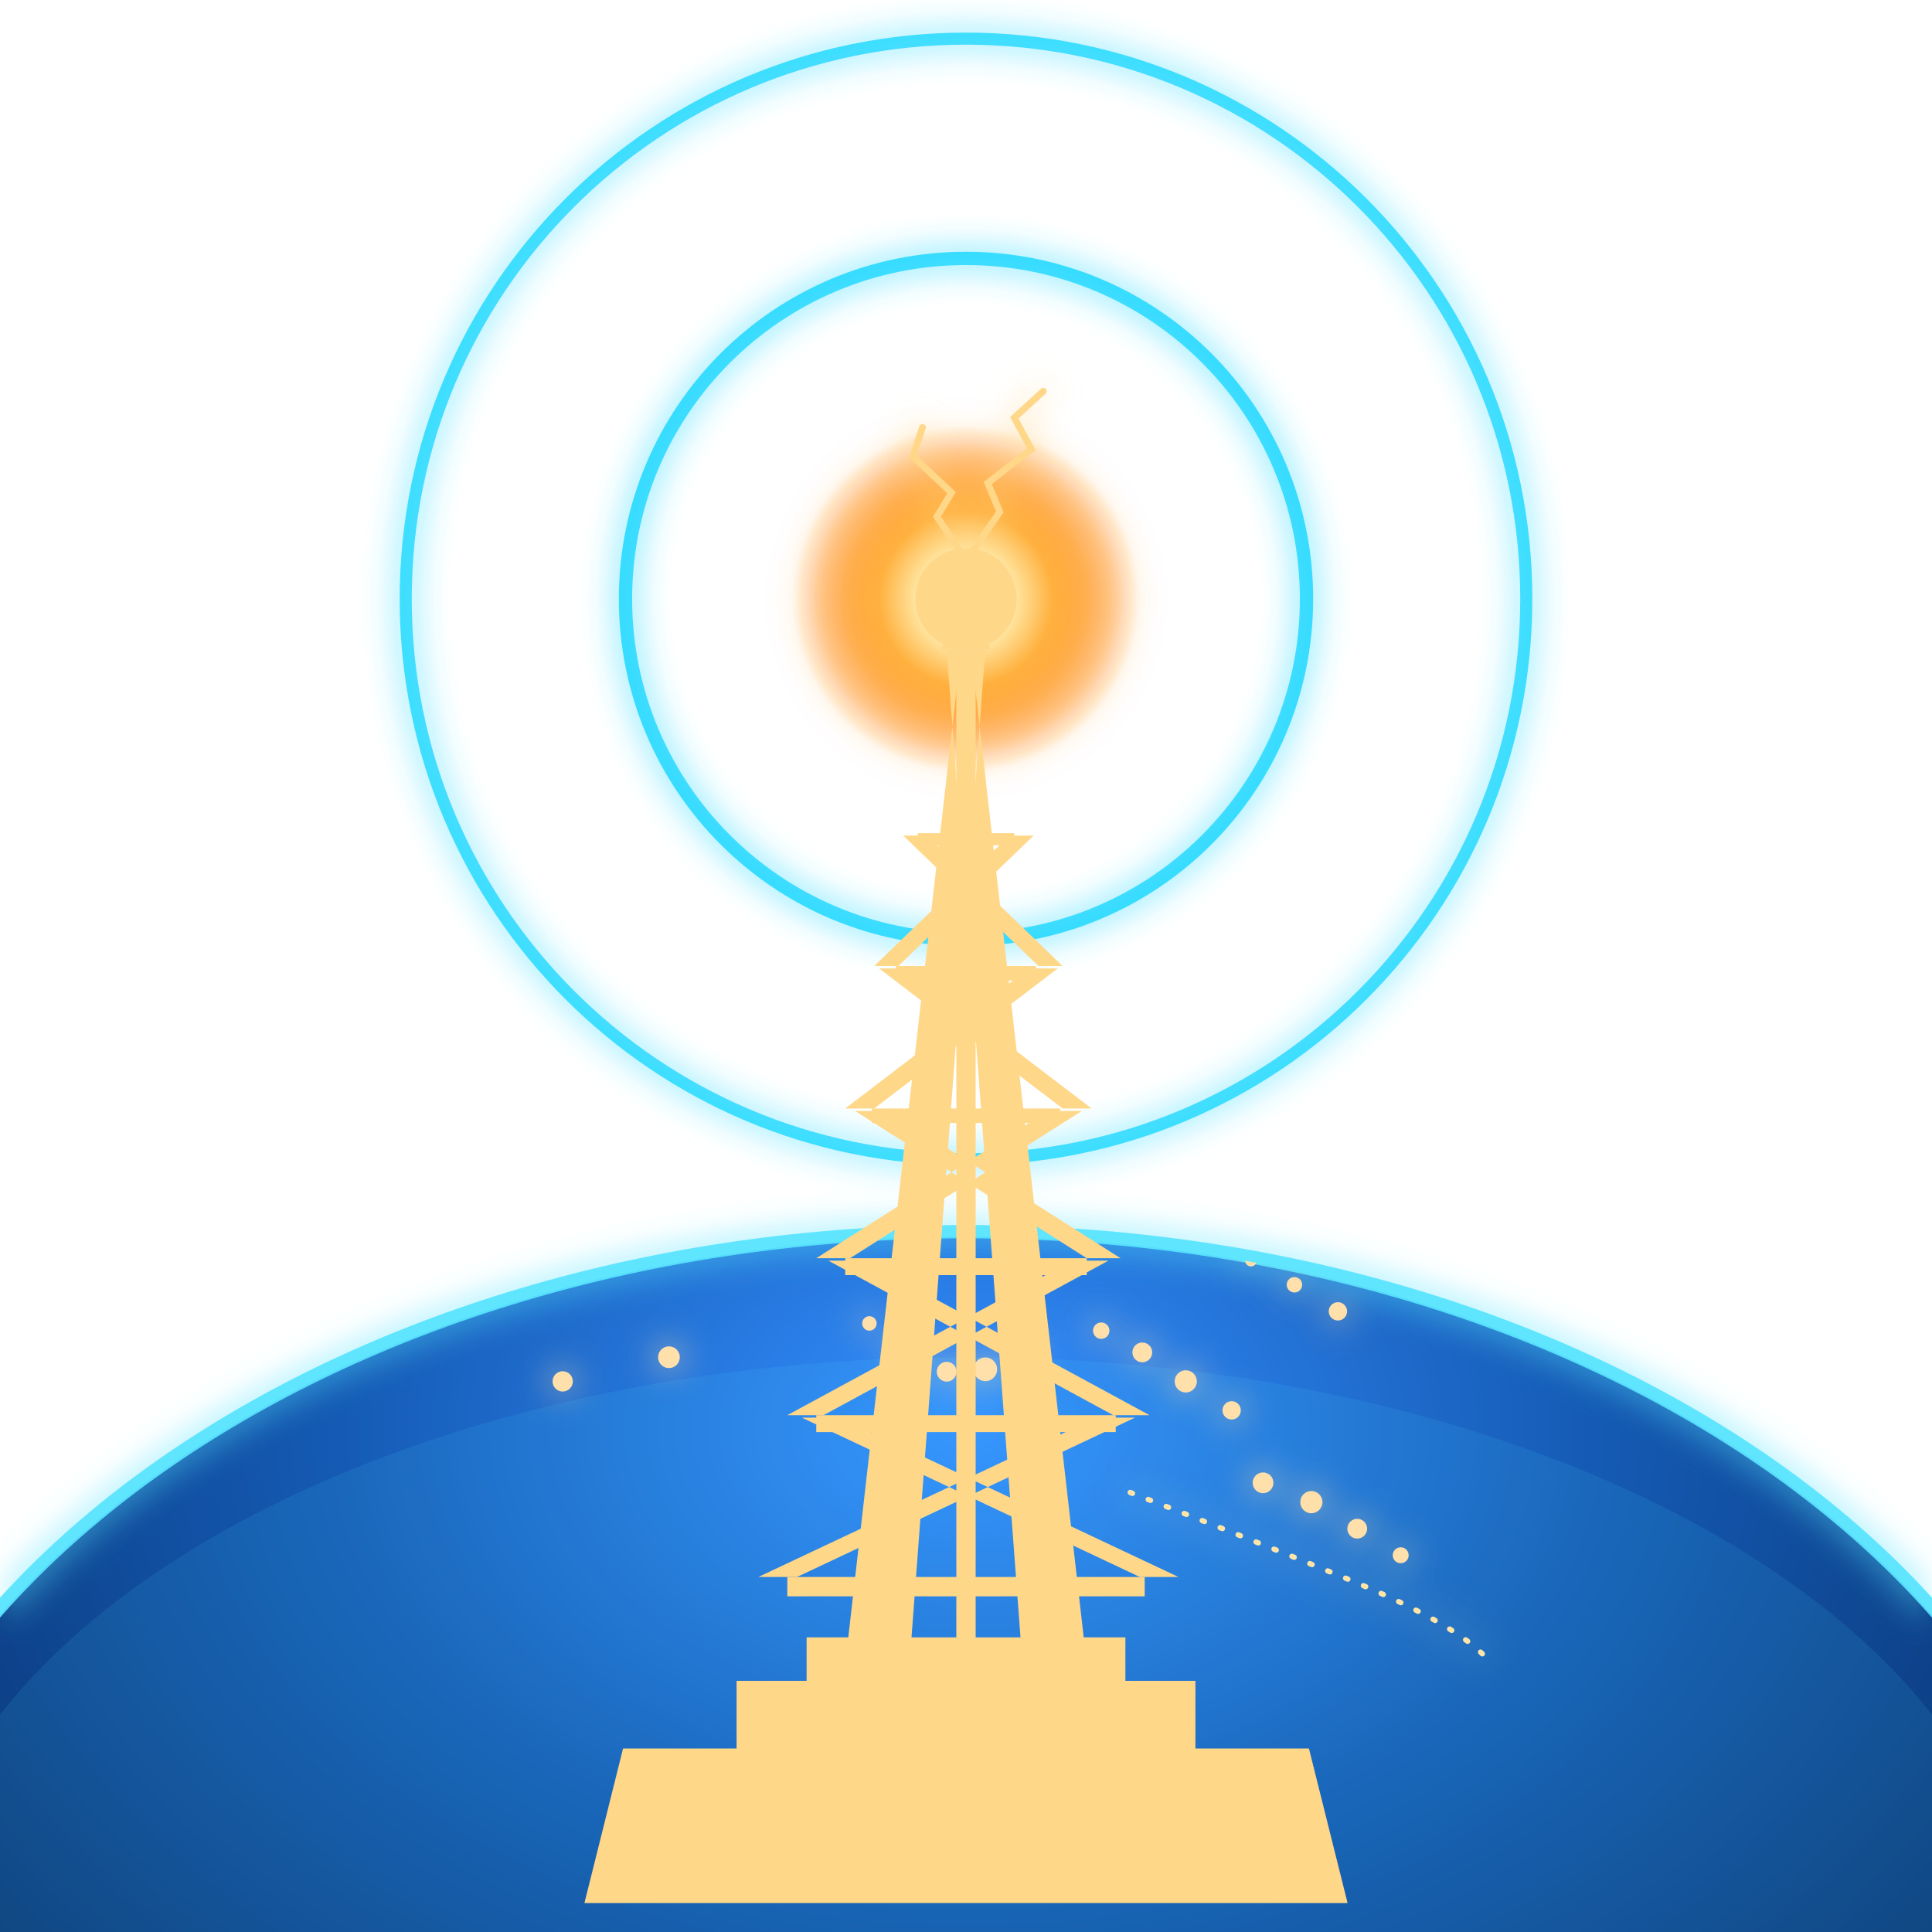
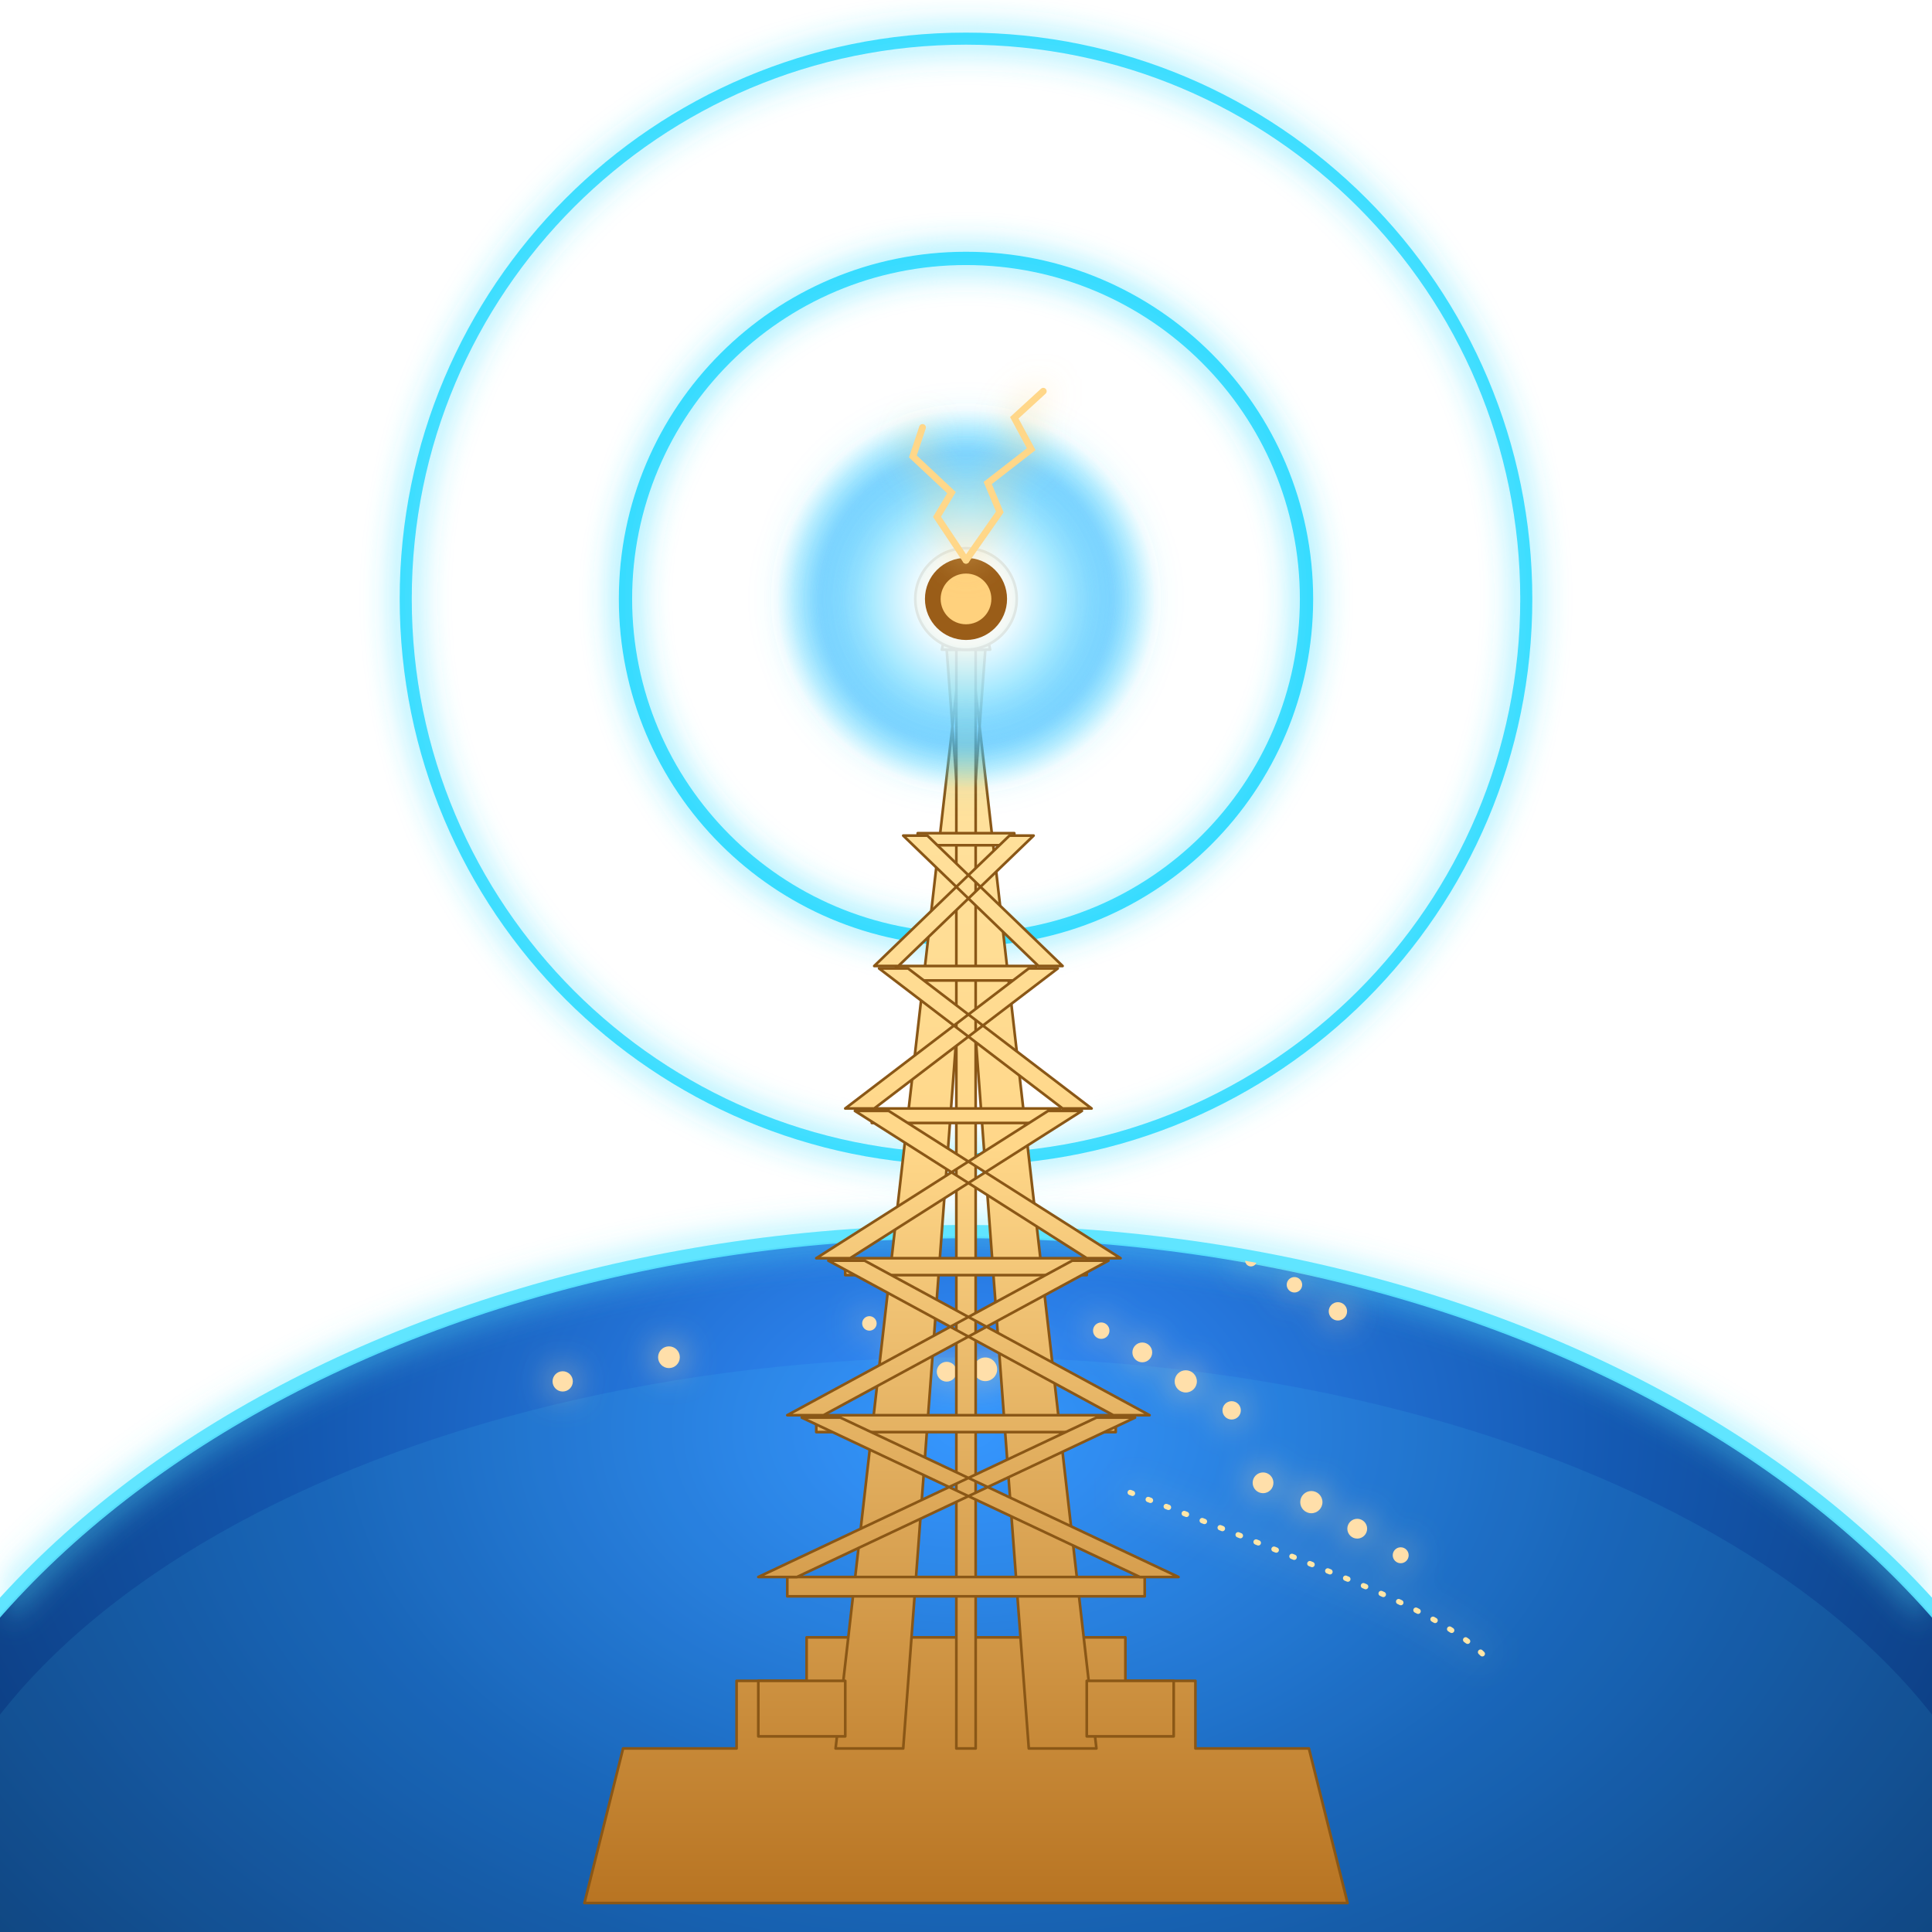
<svg xmlns="http://www.w3.org/2000/svg" viewBox="0 0 800 800" width="800" height="800" role="img" aria-label="FieldOps Atlas logo">
  <defs>
    <radialGradient id="bg" cx="50%" cy="48%" r="70%">
      <stop offset="0%" stop-color="#12385d" />
      <stop offset="48%" stop-color="#06172d" />
      <stop offset="100%" stop-color="#01050b" />
    </radialGradient>
    <radialGradient id="ring" cx="50%" cy="50%" r="50%">
      <stop offset="0%" stop-color="#c8fdff" />
      <stop offset="100%" stop-color="#39dcff" />
    </radialGradient>
    <radialGradient id="earth" cx="50%" cy="12%" r="94%">
      <stop offset="0%" stop-color="#348fff" />
      <stop offset="30%" stop-color="#1459b2" />
      <stop offset="62%" stop-color="#082f68" />
      <stop offset="100%" stop-color="#041225" />
    </radialGradient>
    <radialGradient id="flare" cx="50%" cy="50%" r="50%">
-       <stop offset="0%" stop-color="#fff" />
-       <stop offset="24%" stop-color="#fff0b5" />
-       <stop offset="50%" stop-color="#ffb13f" />
-       <stop offset="100%" stop-color="#ff8618" stop-opacity="0" />
+       <stop offset="0%" stop-color="#ffffff" />
+       <stop offset="24%" stop-color="#f4fcff" />
+       <stop offset="50%" stop-color="#9be6ff" />
+       <stop offset="78%" stop-color="#3fbfff" stop-opacity=".55" />
+       <stop offset="100%" stop-color="#39dcff" stop-opacity="0" />
    </radialGradient>
+     <linearGradient id="towerGold" x1="400" y1="248" x2="400" y2="788" gradientUnits="userSpaceOnUse">
+       <stop offset="0%" stop-color="#ffe7a8" />
+       <stop offset="42%" stop-color="#ffd789" />
+       <stop offset="100%" stop-color="#b87422" />
+     </linearGradient>
    <filter id="glow" x="-55%" y="-55%" width="210%" height="210%">
      <feGaussianBlur stdDeviation="7" result="b" />
      <feMerge>
        <feMergeNode in="b" />
        <feMergeNode in="SourceGraphic" />
      </feMerge>
    </filter>
    <clipPath id="earthClip">
      <ellipse cx="400" cy="842" rx="470" ry="330" />
    </clipPath>
  </defs>
  <rect width="800" height="800" fill="none" />
  <g fill="none" stroke="url(#ring)" stroke-linecap="round" filter="url(#glow)">
    <circle cx="400" cy="248" r="141" stroke-width="5.5" />
    <circle cx="400" cy="248" r="232" stroke-width="5" opacity=".94" />
  </g>
  <ellipse cx="400" cy="842" rx="470" ry="330" fill="url(#earth)" />
  <ellipse cx="400" cy="812" rx="438" ry="250" fill="#43dfff" opacity=".10" />
  <ellipse cx="400" cy="842" rx="472" ry="332" fill="none" stroke="#58e4ff" stroke-width="5.5" opacity=".95" filter="url(#glow)" />
  <g clip-path="url(#earthClip)" fill="#ffdfaa" filter="url(#glow)">
    <circle cx="233" cy="572" r="4.2" />
    <circle cx="277" cy="562" r="4.5" />
    <circle cx="360" cy="548" r="3" />
    <circle cx="376" cy="559" r="4.7" />
    <circle cx="392" cy="568" r="4.1" />
    <circle cx="408" cy="567" r="4.9" />
    <circle cx="424" cy="559" r="3.8" />
    <circle cx="456" cy="551" r="3.4" />
    <circle cx="473" cy="560" r="4.1" />
    <circle cx="491" cy="572" r="4.6" />
    <circle cx="510" cy="584" r="3.8" />
    <circle cx="523" cy="614" r="4.3" />
    <circle cx="543" cy="622" r="4.6" />
    <circle cx="562" cy="633" r="4.1" />
    <circle cx="580" cy="644" r="3.3" />
    <circle cx="518" cy="522" r="2.4" />
    <circle cx="536" cy="532" r="3.2" />
    <circle cx="554" cy="543" r="3.8" />
    <path d="M468 618 Q512 635 556 653 T614 685" fill="none" stroke="#ffe6a8" stroke-width="2.2" stroke-dasharray="1 7" stroke-linecap="round" />
  </g>
-   <circle cx="400" cy="248" r="72" fill="url(#flare)" filter="url(#glow)" />
-   <circle cx="400" cy="248" r="17" fill="#9a5d18" />
-   <circle cx="400" cy="248" r="10.5" fill="#ffd17d" />
-   <g stroke="#ffd789" fill="none" stroke-linecap="round" filter="url(#glow)">
-     <path d="M400 232 388 214 394 204 378 189 382 177" stroke-width="2.8" />
-     <path d="M400 232 414 212 409 200 427 186 420 173 432 162" stroke-width="2.8" />
-   </g>
-   <g fill="#ffd789">
+   <g fill="url(#towerGold)" stroke="#8a5716" stroke-width="1.1" stroke-linejoin="round" stroke-linecap="round">
    <path d="M242 788h316l-16-64h-47v-28h-29v-18H334v18h-29v28h-47z" />
    <path d="M346 724h28l34-455h-10zM454 724h-28l-34-455h10z" />
    <rect x="396" y="269" width="8" height="455" />
    <polygon points="390,269 410,269 407,255 393,255" />
    <circle cx="400" cy="248" r="21" />
    <rect x="326" y="653" width="148" height="8" />
    <rect x="338" y="586" width="124" height="7" />
    <rect x="350" y="521" width="100" height="7" />
    <rect x="361" y="459" width="78" height="6" />
    <rect x="371" y="400" width="58" height="6" />
    <rect x="380" y="345" width="40" height="5" />
    <path d="M330 653 470 587h-16L314 653zM472 653 332 587h16L488 653zM341 586 459 522h-15L326 586zM461 586 343 522h15L476 586z" />
    <path d="M352 521 448 460h-14L338 521zM450 521 354 460h14L464 521zM362 459 438 401h-12L350 459zM440 459 364 401h12L452 459z" />
    <path d="M372 400 428 346h-10L362 400zM430 400 374 346h10L440 400z" />
    <rect x="314" y="696" width="36" height="23" />
    <rect x="450" y="696" width="36" height="23" />
  </g>
+   <circle cx="400" cy="248" r="78" fill="url(#flare)" filter="url(#glow)" opacity=".88" />
+   <circle cx="400" cy="248" r="17" fill="#9a5d18" />
+   <circle cx="400" cy="248" r="10.5" fill="#ffd17d" />
+   <g stroke="#ffd789" fill="none" stroke-linecap="round" filter="url(#glow)">
+     <path d="M400 232 388 214 394 204 378 189 382 177" stroke-width="2.8" />
+     <path d="M400 232 414 212 409 200 427 186 420 173 432 162" stroke-width="2.8" />
+   </g>
</svg>
